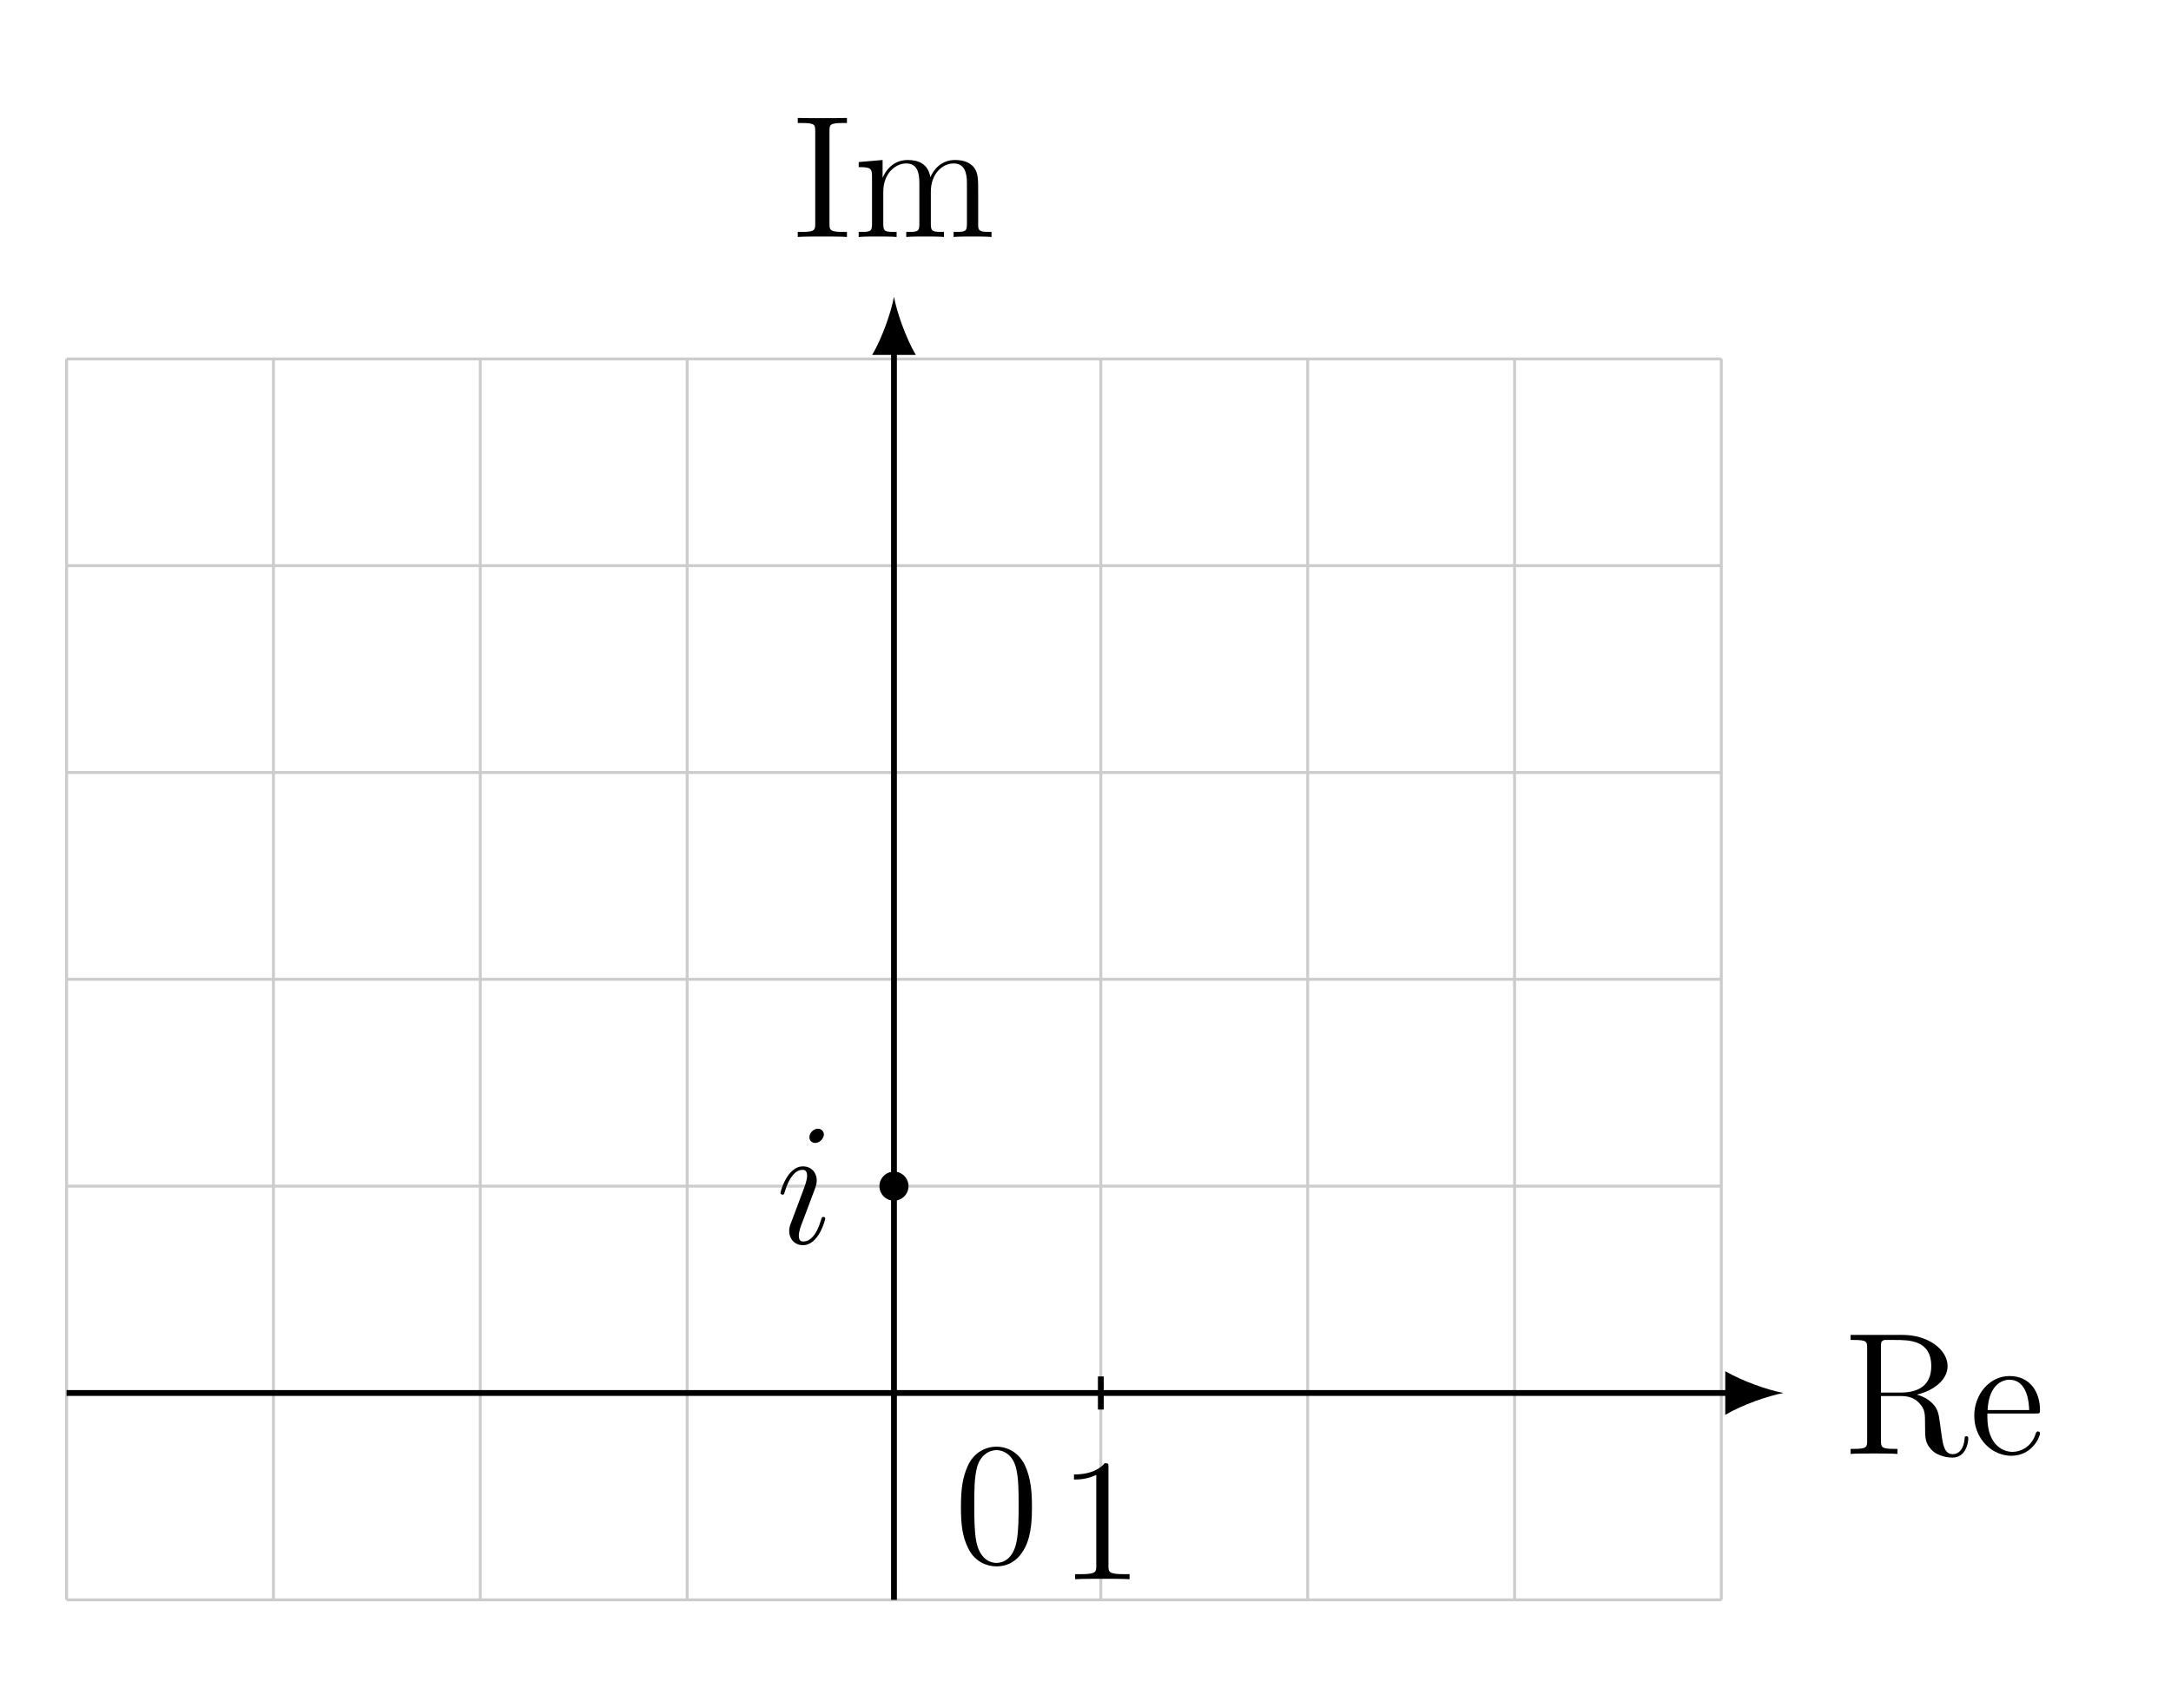
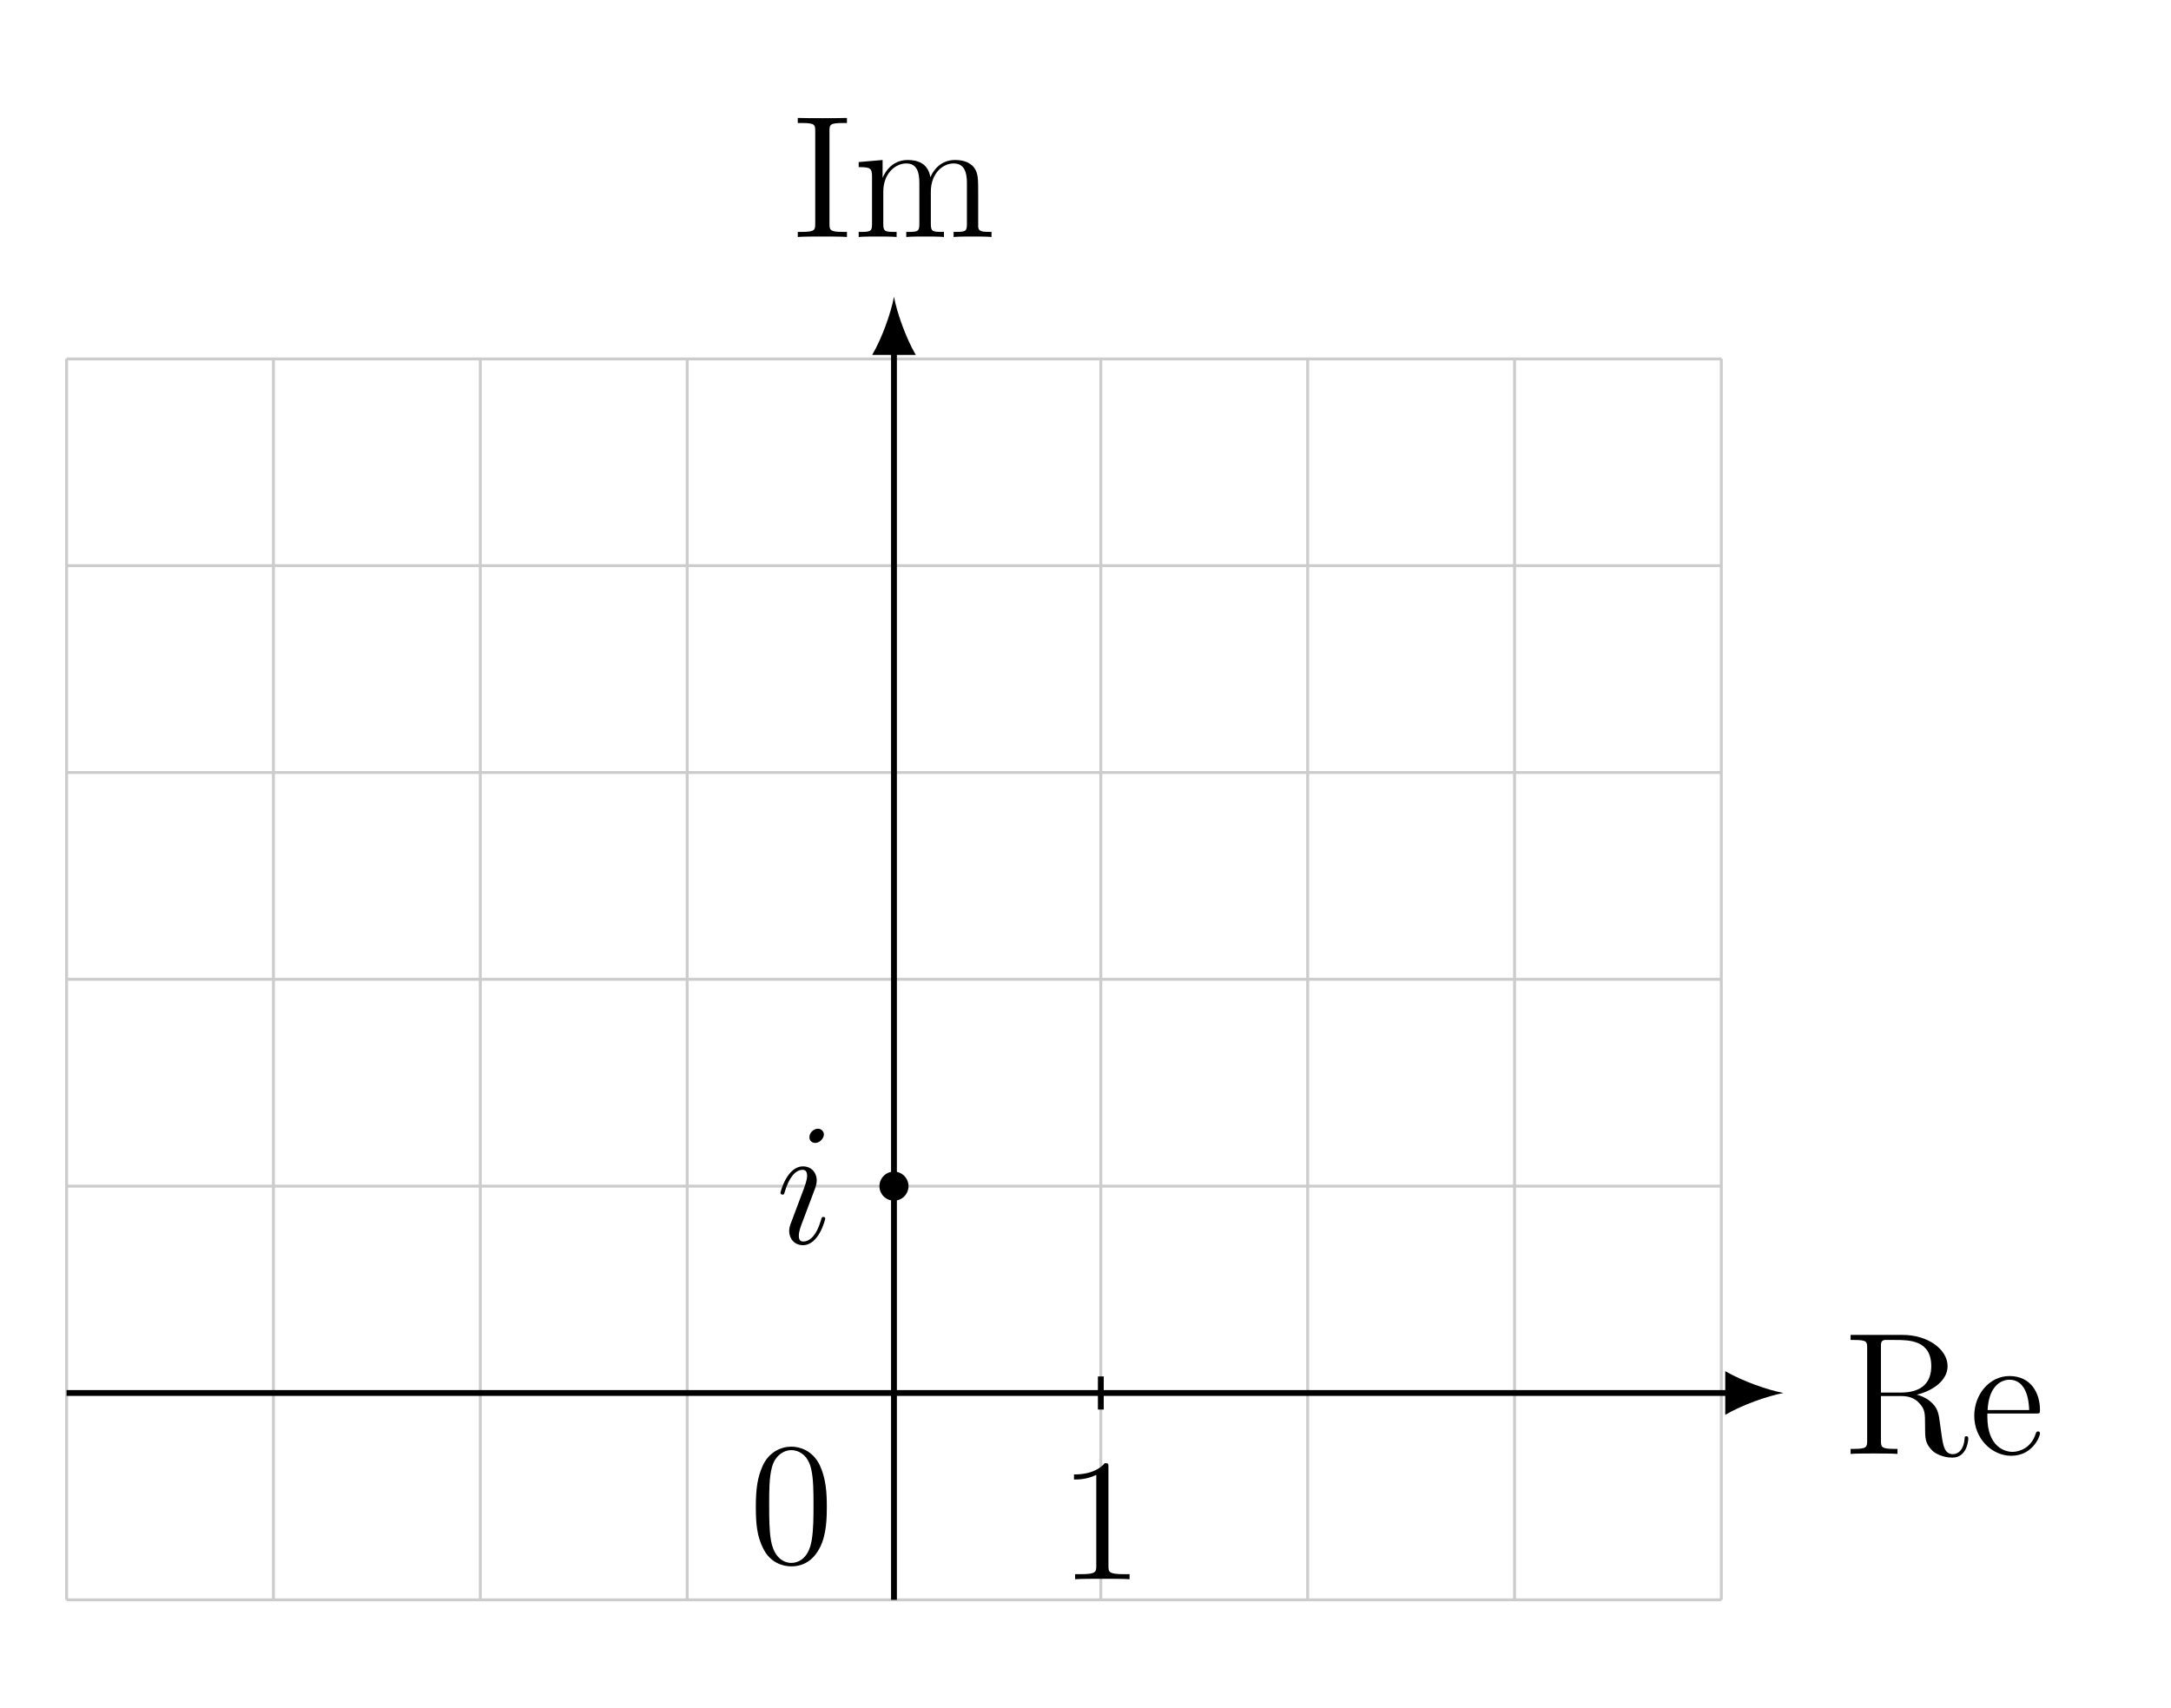
<svg xmlns="http://www.w3.org/2000/svg" xmlns:xlink="http://www.w3.org/1999/xlink" width="147.627pt" height="116.108pt" viewBox="0 0 147.627 116.108" version="1.2">
  <defs>
    <g>
      <symbol overflow="visible" id="glyph0-0">
        <path style="stroke:none;" d="" />
      </symbol>
      <symbol overflow="visible" id="glyph0-1">
        <path style="stroke:none;" d="M 8.5 -1.031 C 8.5 -1.109 8.5 -1.203 8.375 -1.203 C 8.25 -1.203 8.25 -1.141 8.25 -1.016 C 8.188 -0.312 7.844 0.016 7.453 0.016 C 6.906 0.016 6.797 -0.547 6.703 -1.172 L 6.578 -2.062 C 6.5 -2.656 6.453 -3.031 6.094 -3.406 C 5.969 -3.531 5.656 -3.859 5 -4.031 C 6.172 -4.312 7.094 -5.047 7.094 -5.969 C 7.094 -7.109 5.75 -8.094 4.047 -8.094 L 0.5 -8.094 L 0.5 -7.75 L 0.734 -7.75 C 1.594 -7.75 1.625 -7.641 1.625 -7.203 L 1.625 -0.906 C 1.625 -0.469 1.594 -0.344 0.734 -0.344 L 0.5 -0.344 L 0.5 0 C 0.766 -0.031 1.75 -0.031 2.094 -0.031 C 2.438 -0.031 3.422 -0.031 3.688 0 L 3.688 -0.344 L 3.453 -0.344 C 2.594 -0.344 2.562 -0.469 2.562 -0.906 L 2.562 -3.938 L 3.938 -3.938 C 4.406 -3.938 4.844 -3.812 5.156 -3.469 C 5.562 -3.031 5.562 -2.781 5.562 -1.953 C 5.562 -1.016 5.562 -0.719 6.078 -0.203 C 6.266 -0.031 6.766 0.25 7.422 0.25 C 8.344 0.25 8.5 -0.781 8.5 -1.031 Z M 5.984 -5.969 C 5.984 -4.938 5.438 -4.172 3.891 -4.172 L 2.562 -4.172 L 2.562 -7.281 C 2.562 -7.547 2.562 -7.703 2.812 -7.75 C 2.922 -7.75 3.266 -7.75 3.516 -7.75 C 4.469 -7.75 5.984 -7.75 5.984 -5.969 Z M 5.984 -5.969 " />
      </symbol>
      <symbol overflow="visible" id="glyph0-2">
        <path style="stroke:none;" d="M 4.828 -1.406 C 4.828 -1.484 4.766 -1.531 4.703 -1.531 C 4.594 -1.531 4.578 -1.469 4.547 -1.406 C 4.25 -0.422 3.453 -0.141 2.953 -0.141 C 2.453 -0.141 1.25 -0.469 1.25 -2.531 L 1.25 -2.75 L 4.547 -2.75 C 4.797 -2.75 4.828 -2.75 4.828 -2.984 C 4.828 -4.172 4.188 -5.297 2.75 -5.297 C 1.406 -5.297 0.359 -4.062 0.359 -2.594 C 0.359 -1.031 1.562 0.125 2.875 0.125 C 4.297 0.125 4.828 -1.156 4.828 -1.406 Z M 4.094 -2.984 L 1.266 -2.984 C 1.359 -4.844 2.406 -5.047 2.734 -5.047 C 4.016 -5.047 4.078 -3.375 4.094 -2.984 Z M 4.094 -2.984 " />
      </symbol>
      <symbol overflow="visible" id="glyph0-3">
        <path style="stroke:none;" d="M 3.766 0 L 3.766 -0.344 L 3.5 -0.344 C 2.609 -0.344 2.578 -0.469 2.578 -0.906 L 2.578 -7.203 C 2.578 -7.641 2.609 -7.75 3.5 -7.75 L 3.766 -7.75 L 3.766 -8.094 C 3.469 -8.078 2.453 -8.078 2.094 -8.078 C 1.75 -8.078 0.719 -8.078 0.422 -8.094 L 0.422 -7.75 L 0.688 -7.75 C 1.578 -7.75 1.609 -7.641 1.609 -7.203 L 1.609 -0.906 C 1.609 -0.469 1.578 -0.344 0.688 -0.344 L 0.422 -0.344 L 0.422 0 C 0.719 -0.031 1.734 -0.031 2.094 -0.031 C 2.438 -0.031 3.469 -0.031 3.766 0 Z M 3.766 0 " />
      </symbol>
      <symbol overflow="visible" id="glyph0-4">
        <path style="stroke:none;" d="M 9.406 0 L 9.406 -0.344 C 8.812 -0.344 8.516 -0.344 8.5 -0.703 L 8.5 -2.875 C 8.5 -3.984 8.5 -4.312 8.234 -4.703 C 7.891 -5.156 7.328 -5.234 6.922 -5.234 C 5.938 -5.234 5.438 -4.516 5.25 -4.062 C 5.094 -4.969 4.453 -5.234 3.703 -5.234 C 2.547 -5.234 2.094 -4.25 2 -4.016 L 2 -5.234 L 0.375 -5.094 L 0.375 -4.75 C 1.188 -4.75 1.281 -4.672 1.281 -4.094 L 1.281 -0.875 C 1.281 -0.344 1.156 -0.344 0.375 -0.344 L 0.375 0 C 0.688 -0.031 1.328 -0.031 1.656 -0.031 C 2 -0.031 2.641 -0.031 2.953 0 L 2.953 -0.344 C 2.188 -0.344 2.047 -0.344 2.047 -0.875 L 2.047 -3.078 C 2.047 -4.328 2.875 -5 3.609 -5 C 4.344 -5 4.5 -4.391 4.5 -3.672 L 4.5 -0.875 C 4.5 -0.344 4.375 -0.344 3.609 -0.344 L 3.609 0 C 3.906 -0.031 4.547 -0.031 4.891 -0.031 C 5.234 -0.031 5.875 -0.031 6.172 0 L 6.172 -0.344 C 5.422 -0.344 5.281 -0.344 5.281 -0.875 L 5.281 -3.078 C 5.281 -4.328 6.094 -5 6.828 -5 C 7.562 -5 7.734 -4.391 7.734 -3.672 L 7.734 -0.875 C 7.734 -0.344 7.609 -0.344 6.828 -0.344 L 6.828 0 C 7.141 -0.031 7.781 -0.031 8.109 -0.031 C 8.453 -0.031 9.094 -0.031 9.406 0 Z M 9.406 0 " />
      </symbol>
      <symbol overflow="visible" id="glyph0-5">
        <path style="stroke:none;" d="M 4.859 0 L 4.859 -0.344 L 4.5 -0.344 C 3.453 -0.344 3.422 -0.484 3.422 -0.906 L 3.422 -7.609 C 3.422 -7.875 3.422 -7.891 3.172 -7.891 C 2.891 -7.562 2.297 -7.125 1.078 -7.125 L 1.078 -6.781 C 1.359 -6.781 1.938 -6.781 2.594 -7.094 L 2.594 -0.906 C 2.594 -0.484 2.562 -0.344 1.516 -0.344 L 1.156 -0.344 L 1.156 0 C 1.469 -0.031 2.625 -0.031 3.016 -0.031 C 3.406 -0.031 4.547 -0.031 4.859 0 Z M 4.859 0 " />
      </symbol>
      <symbol overflow="visible" id="glyph0-6">
        <path style="stroke:none;" d="M 5.312 -3.797 C 5.312 -4.781 5.25 -5.734 4.828 -6.641 C 4.344 -7.625 3.484 -7.891 2.906 -7.891 C 2.219 -7.891 1.375 -7.547 0.938 -6.562 C 0.609 -5.812 0.484 -5.078 0.484 -3.797 C 0.484 -2.641 0.562 -1.781 1 -0.938 C 1.453 -0.031 2.281 0.25 2.891 0.25 C 3.922 0.25 4.516 -0.375 4.859 -1.062 C 5.297 -1.938 5.312 -3.109 5.312 -3.797 Z M 4.406 -3.938 C 4.406 -3.141 4.406 -2.234 4.281 -1.516 C 4.062 -0.219 3.312 0.016 2.891 0.016 C 2.516 0.016 1.75 -0.203 1.516 -1.5 C 1.391 -2.203 1.391 -3.109 1.391 -3.938 C 1.391 -4.906 1.391 -5.781 1.578 -6.484 C 1.781 -7.281 2.391 -7.656 2.891 -7.656 C 3.344 -7.656 4.031 -7.375 4.25 -6.359 C 4.406 -5.688 4.406 -4.75 4.406 -3.938 Z M 4.406 -3.938 " />
      </symbol>
      <symbol overflow="visible" id="glyph1-0">
        <path style="stroke:none;" d="" />
      </symbol>
      <symbol overflow="visible" id="glyph1-1">
        <path style="stroke:none;" d="M 3.359 -1.703 C 3.359 -1.75 3.312 -1.797 3.234 -1.797 C 3.125 -1.797 3.125 -1.766 3.062 -1.562 C 2.75 -0.484 2.266 -0.125 1.875 -0.125 C 1.734 -0.125 1.562 -0.156 1.562 -0.516 C 1.562 -0.828 1.703 -1.188 1.844 -1.547 L 2.672 -3.75 C 2.703 -3.844 2.781 -4.062 2.781 -4.281 C 2.781 -4.781 2.438 -5.234 1.844 -5.234 C 0.766 -5.234 0.312 -3.516 0.312 -3.422 C 0.312 -3.375 0.375 -3.312 0.453 -3.312 C 0.562 -3.312 0.562 -3.359 0.609 -3.516 C 0.906 -4.516 1.359 -5 1.812 -5 C 1.922 -5 2.125 -4.984 2.125 -4.594 C 2.125 -4.297 1.969 -3.906 1.875 -3.641 C 1.453 -2.531 1.453 -2.516 1.047 -1.438 C 0.969 -1.25 0.906 -1.062 0.906 -0.844 C 0.906 -0.312 1.266 0.125 1.844 0.125 C 2.922 0.125 3.359 -1.609 3.359 -1.703 Z M 3.266 -7.406 C 3.266 -7.578 3.125 -7.797 2.859 -7.797 C 2.578 -7.797 2.281 -7.531 2.281 -7.219 C 2.281 -6.922 2.531 -6.828 2.672 -6.828 C 2.984 -6.828 3.266 -7.141 3.266 -7.406 Z M 3.266 -7.406 " />
      </symbol>
    </g>
  </defs>
  <g id="surface1">
    <path style="fill:none;stroke-width:0.199;stroke-linecap:butt;stroke-linejoin:miter;stroke:rgb(79.999%,79.999%,79.999%);stroke-opacity:1;stroke-miterlimit:10;" d="M -56.695 -14.175 L 56.692 -14.175 M -56.695 -0 L 56.692 -0 M -56.695 14.174 L 56.692 14.174 M -56.695 28.349 L 56.692 28.349 M -56.695 42.519 L 56.692 42.519 M -56.695 56.694 L 56.692 56.694 M -56.695 70.86 L 56.692 70.86 M -56.695 -14.175 L -56.695 70.868 M -42.521 -14.175 L -42.521 70.868 M -28.347 -14.175 L -28.347 70.868 M -14.172 -14.175 L -14.172 70.868 M -0.001 -14.175 L -0.001 70.868 M 14.173 -14.175 L 14.173 70.868 M 28.347 -14.175 L 28.347 70.868 M 42.522 -14.175 L 42.522 70.868 M 56.689 -14.175 L 56.689 70.868 " transform="matrix(0.992376,0,0,-0.992376,60.79055,94.73023)" />
    <path style="fill:none;stroke-width:0.399;stroke-linecap:butt;stroke-linejoin:miter;stroke:rgb(0%,0%,0%);stroke-opacity:1;stroke-miterlimit:10;" d="M -56.695 -0 L 57.358 -0 " transform="matrix(0.992376,0,0,-0.992376,60.79055,94.73023)" />
    <path style=" stroke:none;fill-rule:nonzero;fill:rgb(0%,0%,0%);fill-opacity:1;" d="M 121.273 94.73 C 120.219 94.531 118.504 93.938 117.316 93.246 L 117.316 96.215 C 118.504 95.52 120.219 94.93 121.273 94.73 " />
    <g style="fill:rgb(0%,0%,0%);fill-opacity:1;">
      <use xlink:href="#glyph0-1" x="125.341" y="98.875" />
      <use xlink:href="#glyph0-2" x="133.89" y="98.875" />
    </g>
    <path style="fill:none;stroke-width:0.399;stroke-linecap:butt;stroke-linejoin:miter;stroke:rgb(0%,0%,0%);stroke-opacity:1;stroke-miterlimit:10;" d="M -0.001 -14.175 L -0.001 71.533 " transform="matrix(0.992376,0,0,-0.992376,60.79055,94.73023)" />
    <path style=" stroke:none;fill-rule:nonzero;fill:rgb(0%,0%,0%);fill-opacity:1;" d="M 60.789 20.184 C 60.594 21.238 60 22.953 59.309 24.137 L 62.273 24.137 C 61.582 22.953 60.988 21.238 60.789 20.184 " />
    <g style="fill:rgb(0%,0%,0%);fill-opacity:1;">
      <use xlink:href="#glyph0-3" x="53.826" y="16.115" />
      <use xlink:href="#glyph0-4" x="58.016" y="16.115" />
    </g>
    <path style=" stroke:none;fill-rule:nonzero;fill:rgb(0%,0%,0%);fill-opacity:1;" d="M 61.777 80.664 C 61.777 80.117 61.336 79.676 60.789 79.676 C 60.246 79.676 59.801 80.117 59.801 80.664 C 59.801 81.211 60.246 81.652 60.789 81.652 C 61.336 81.652 61.777 81.211 61.777 80.664 Z M 61.777 80.664 " />
    <g style="fill:rgb(0%,0%,0%);fill-opacity:1;">
      <use xlink:href="#glyph1-1" x="52.758" y="84.554" />
    </g>
    <path style="fill:none;stroke-width:0.399;stroke-linecap:butt;stroke-linejoin:miter;stroke:rgb(0%,0%,0%);stroke-opacity:1;stroke-miterlimit:10;" d="M 14.173 1.133 L 14.173 -1.134 " transform="matrix(0.992376,0,0,-0.992376,60.79055,94.73023)" />
    <g style="fill:rgb(0%,0%,0%);fill-opacity:1;">
      <use xlink:href="#glyph0-5" x="71.952" y="107.396" />
    </g>
    <g style="fill:rgb(0%,0%,0%);fill-opacity:1;">
-       <use xlink:href="#glyph0-6" x="64.86" y="106.271" />
+       <use xlink:href="#glyph0-6" x="50.912" y="106.271" />
    </g>
  </g>
</svg>
